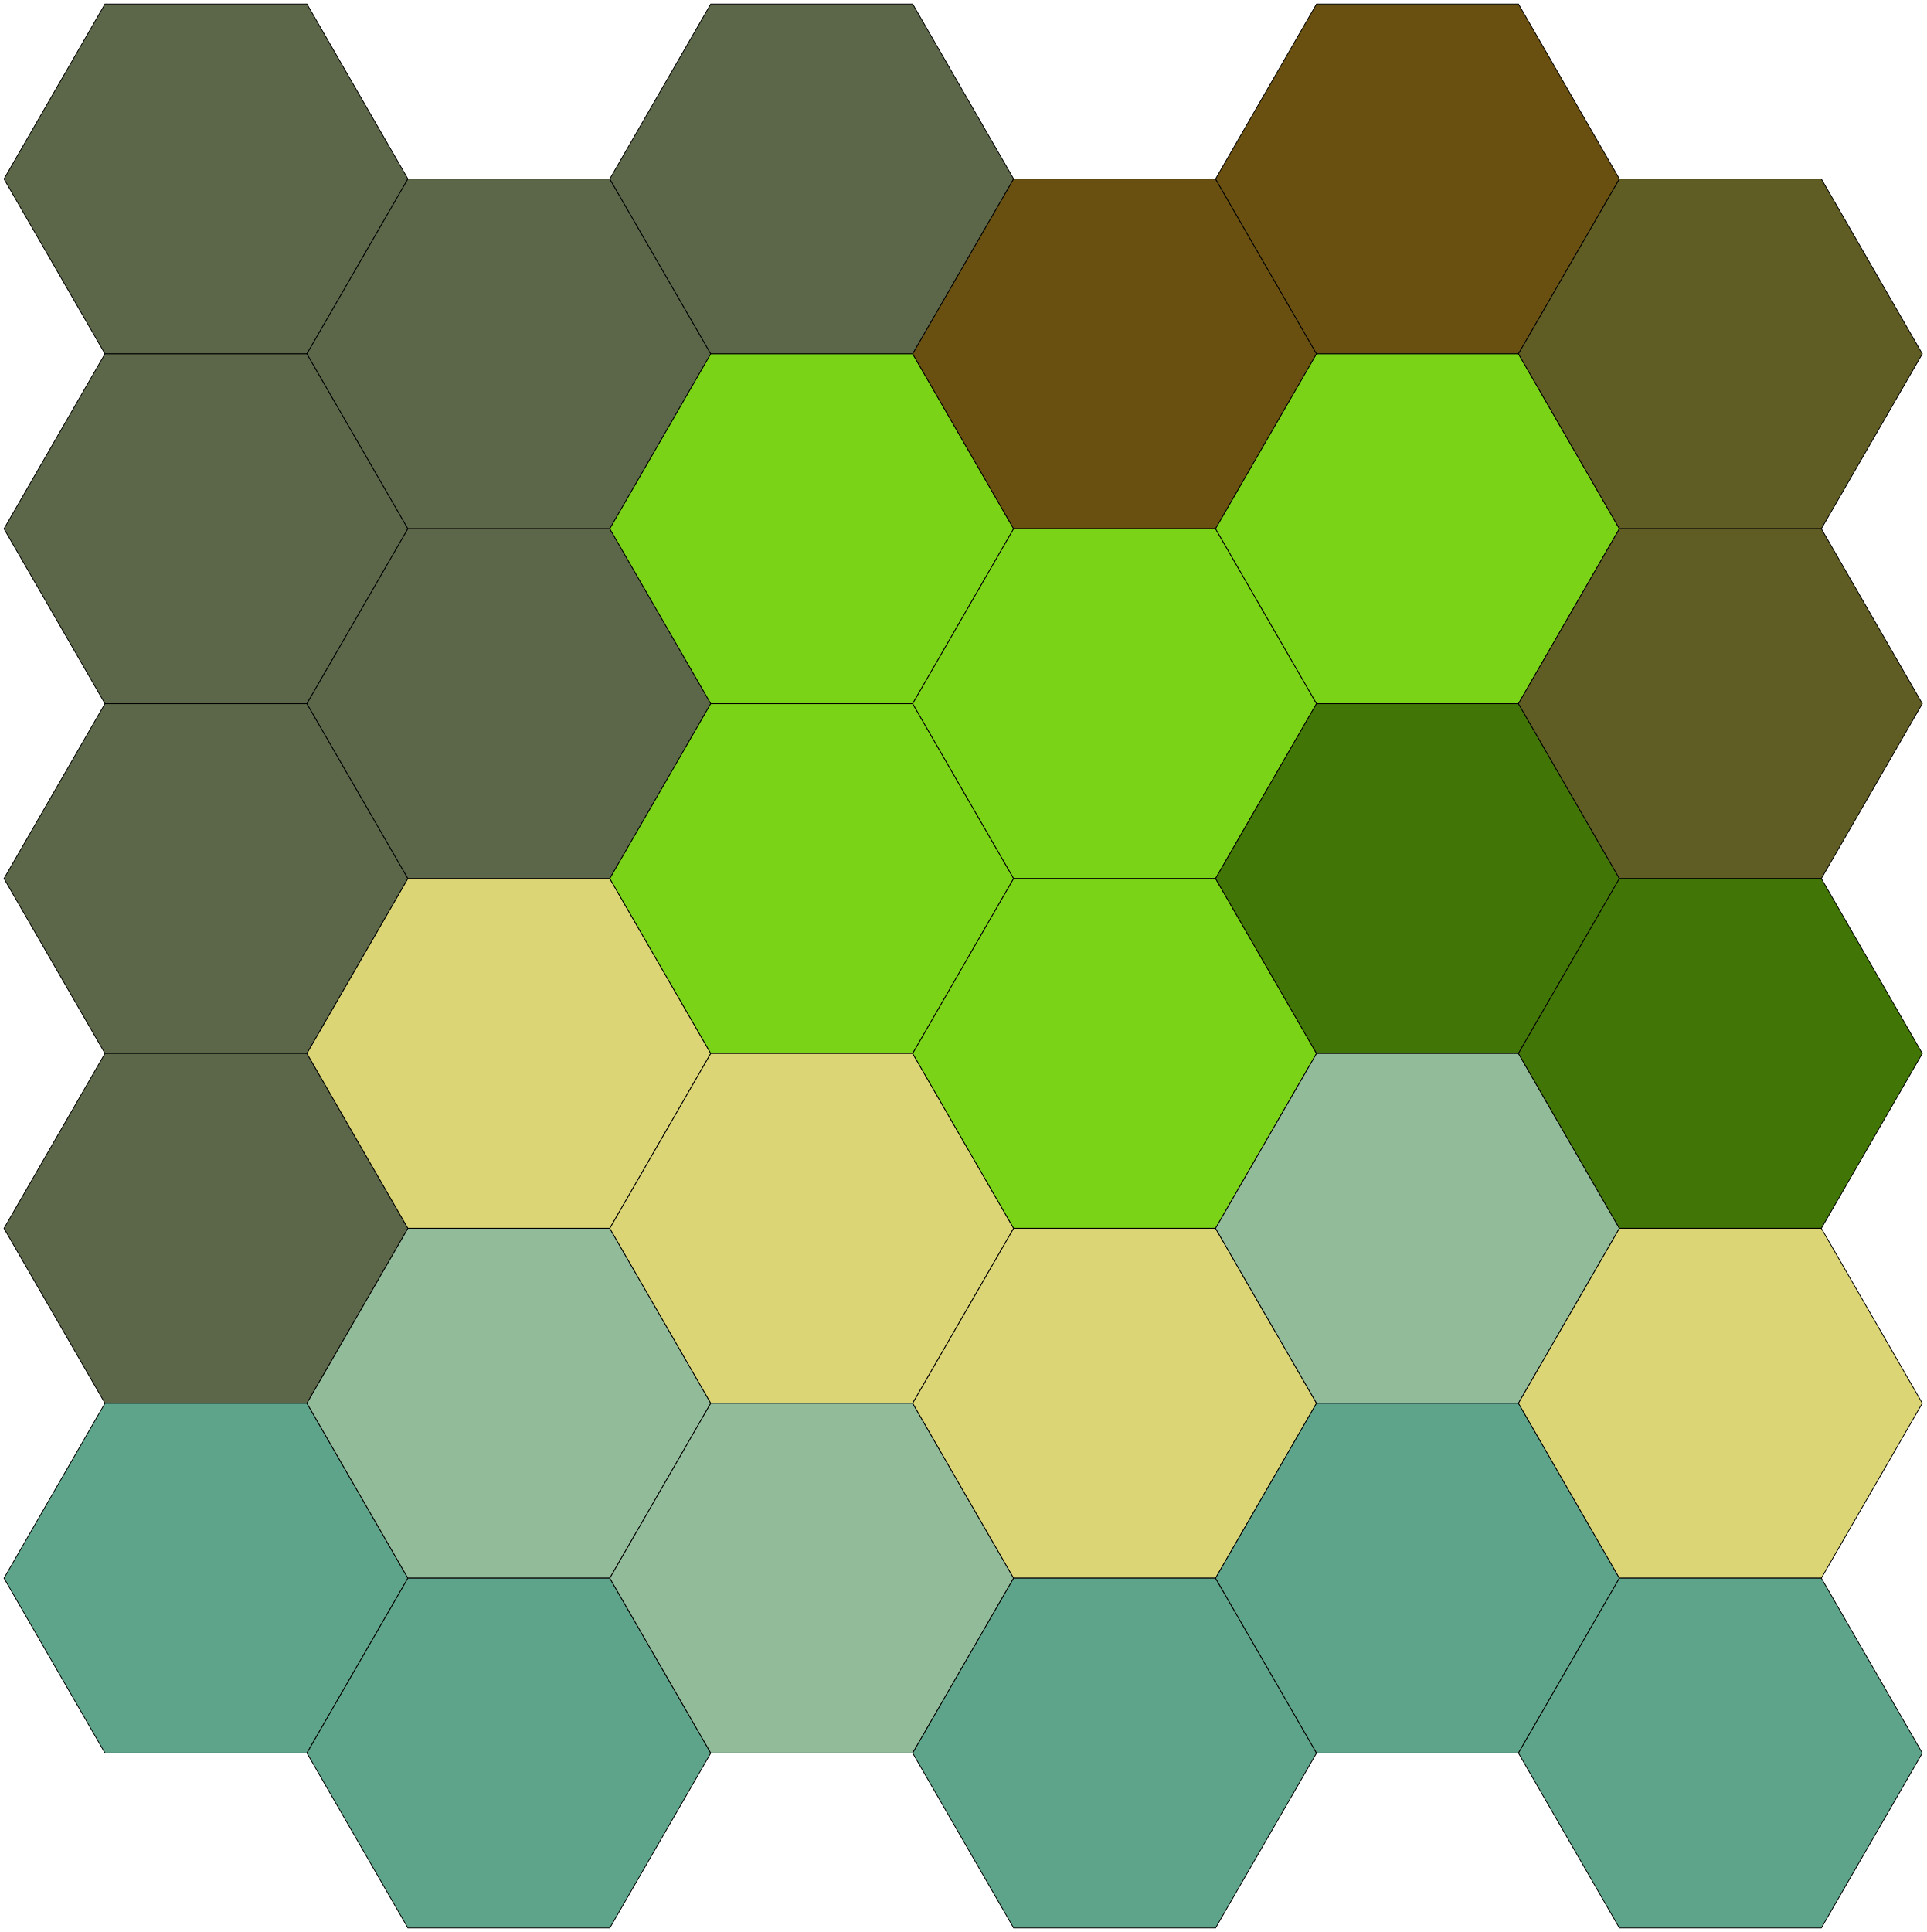
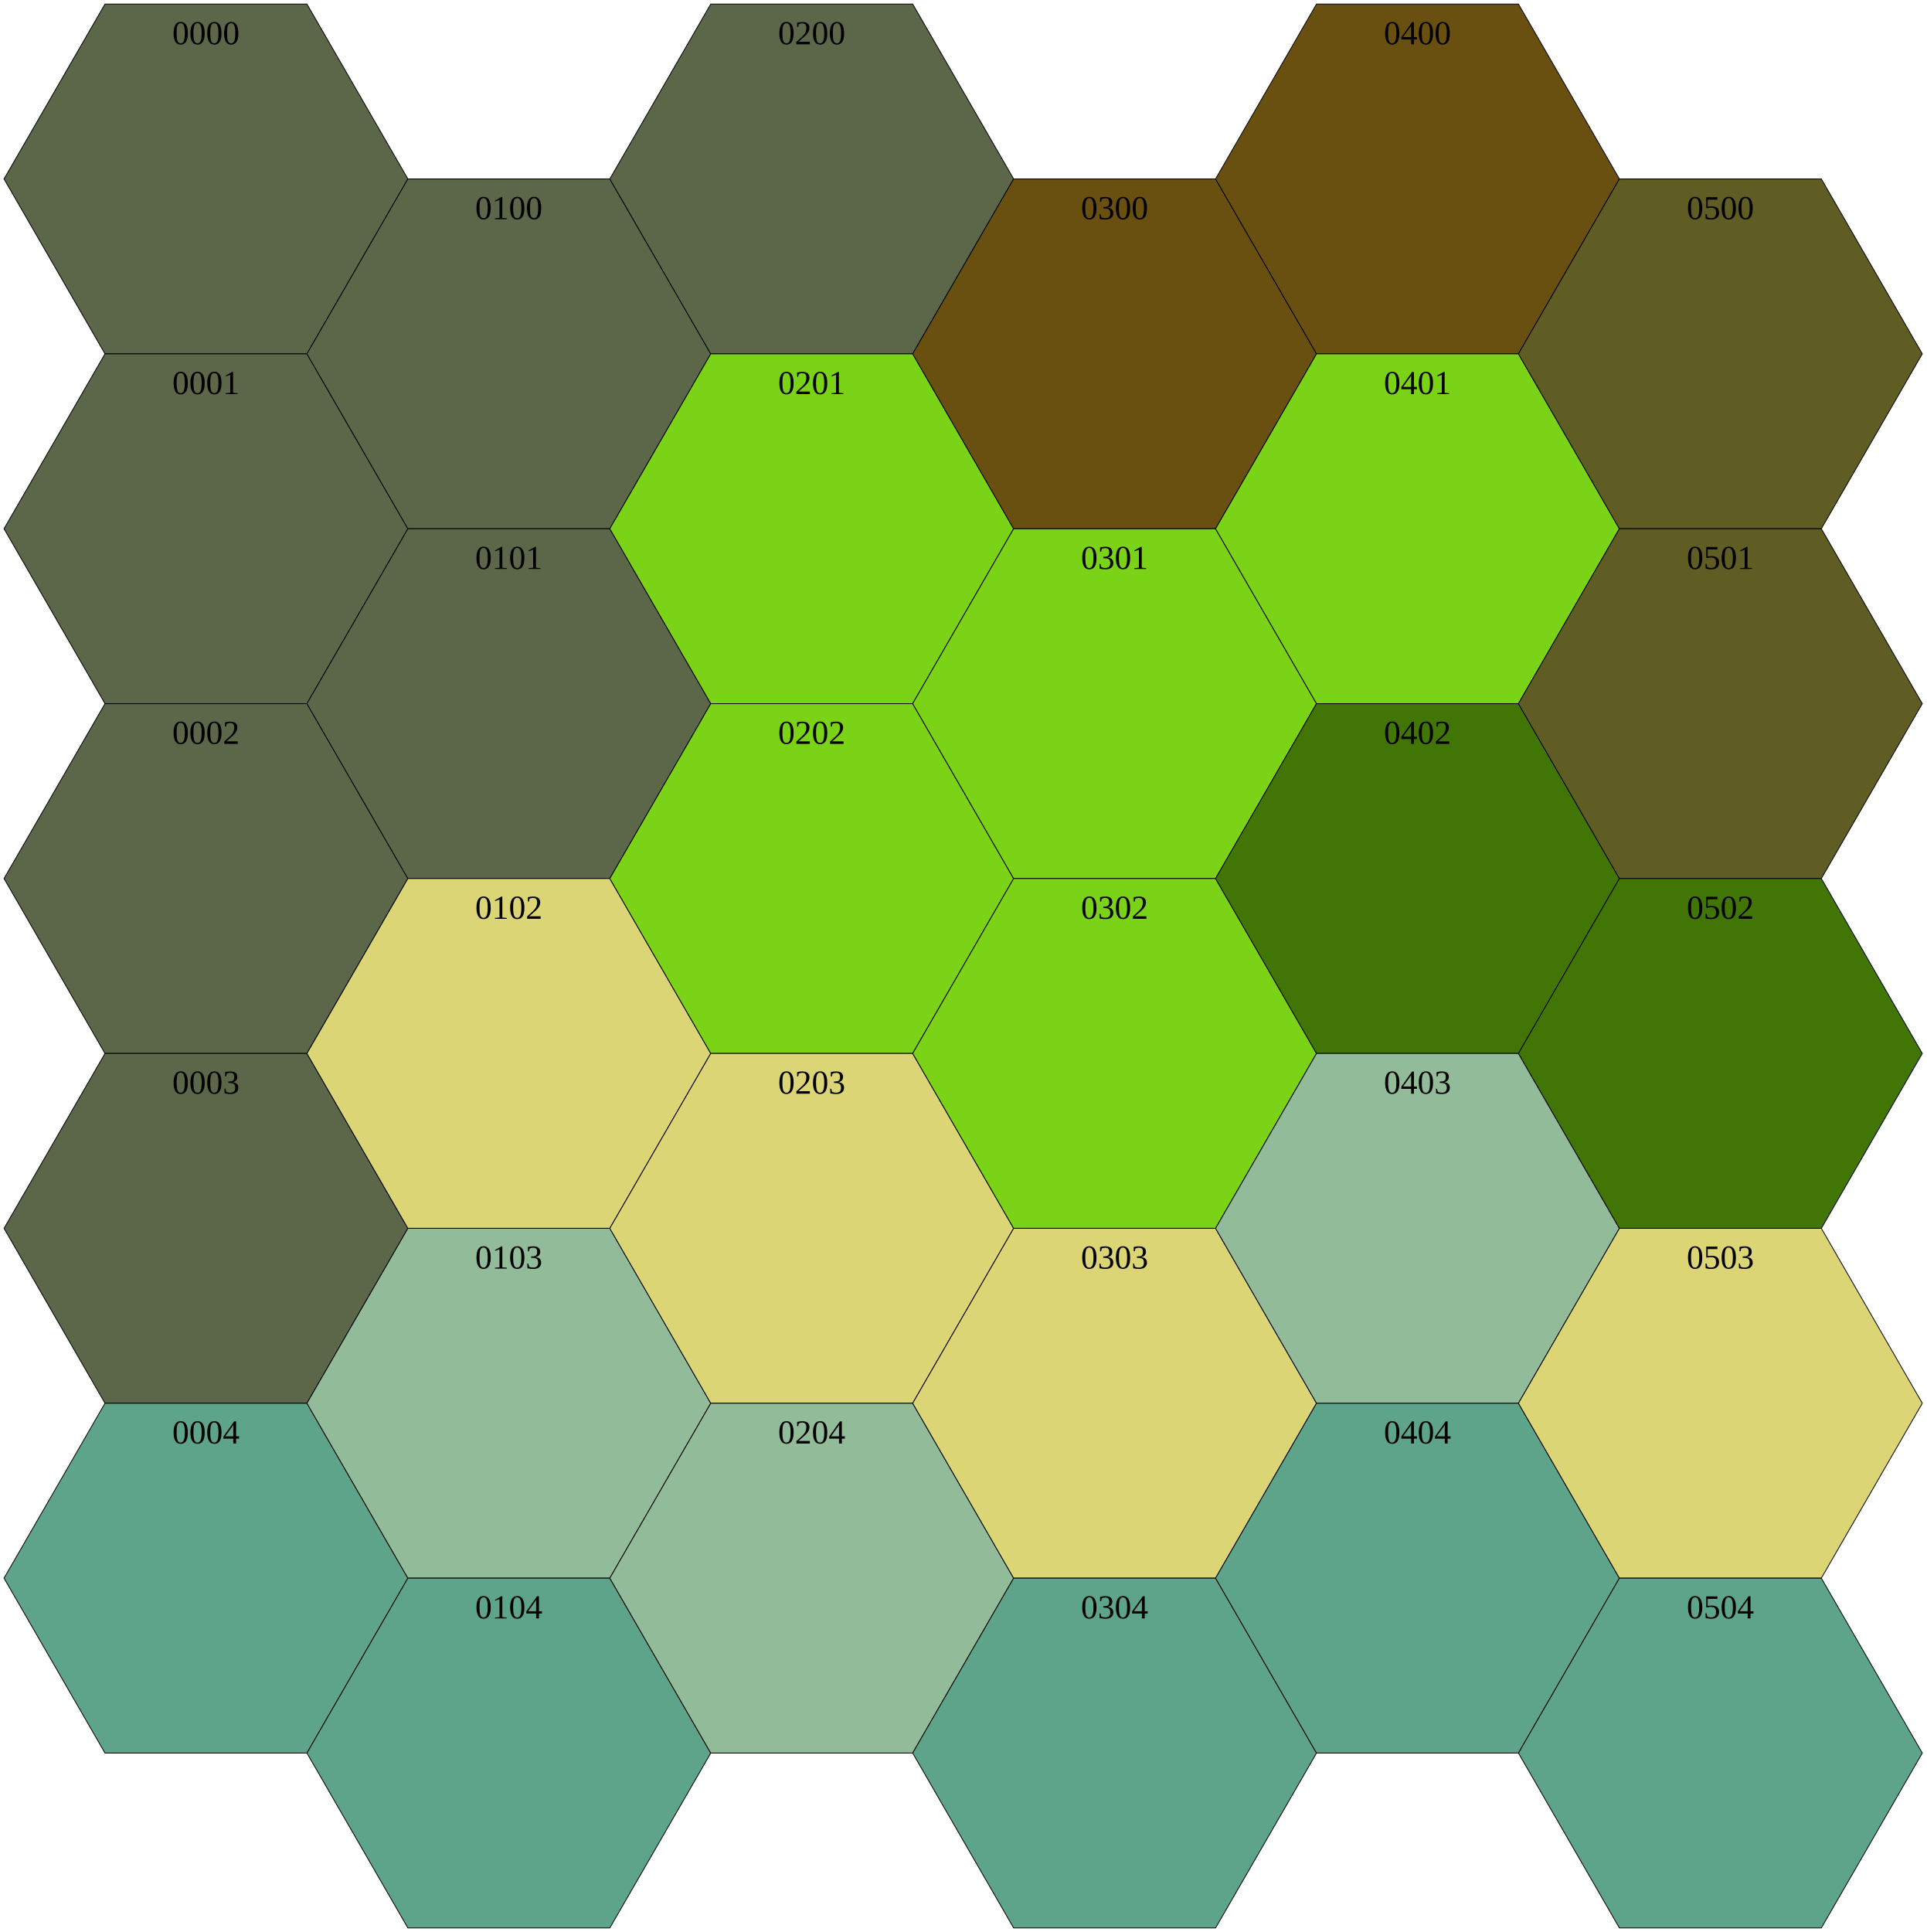
<svg xmlns="http://www.w3.org/2000/svg" viewBox="-510 -443.013 4770 4783.14">
  <polygon fill="#5b6748" points="500,0 250,433.013 -250,433.013 -500,6.123233995736766e-14 -250,-433.013 250,-433.013" stroke="black" stroke-width="2" />
+   <text alignment-baseline="middle" fill="black" font-size="83.333" text-anchor="middle" x="0" y="-333.333">0000</text>
  <polygon fill="#5b6748" points="500,866.025 250,1299.038 -250,1299.038 -500,866.025 -250,433.013 250,433.013" stroke="black" stroke-width="2" />
+   <text alignment-baseline="middle" fill="black" font-size="83.333" text-anchor="middle" x="0" y="532.692">0001</text>
  <polygon fill="#5b6748" points="500,1732.051 250,2165.064 -250,2165.064 -500,1732.051 -250,1299.038 250,1299.038" stroke="black" stroke-width="2" />
+   <text alignment-baseline="middle" fill="black" font-size="83.333" text-anchor="middle" x="0" y="1398.717">0002</text>
  <polygon fill="#5b6748" points="500,2598.076 250,3031.089 -250,3031.089 -500,2598.076 -250,2165.064 250,2165.064" stroke="black" stroke-width="2" />
+   <text alignment-baseline="middle" fill="black" font-size="83.333" text-anchor="middle" x="0" y="2264.743">0003</text>
  <polygon fill="#5ea48b" points="500,3464.102 250,3897.114 -250,3897.114 -500,3464.102 -250,3031.089 250,3031.089" stroke="black" stroke-width="2" />
+   <text alignment-baseline="middle" fill="black" font-size="83.333" text-anchor="middle" x="0" y="3130.768">0004</text>
  <polygon fill="#5b6748" points="1250,433.013 1000,866.025 500,866.025 250,433.013 500,5.684341886080802e-14 1000,0" stroke="black" stroke-width="2" />
+   <text alignment-baseline="middle" fill="black" font-size="83.333" text-anchor="middle" x="750" y="99.679">0100</text>
  <polygon fill="#5b6748" points="1250,1299.038 1000,1732.051 500,1732.051 250,1299.038 500,866.025 1000,866.025" stroke="black" stroke-width="2" />
+   <text alignment-baseline="middle" fill="black" font-size="83.333" text-anchor="middle" x="750" y="965.705">0101</text>
  <polygon fill="#dcd575" points="1250,2165.064 1000,2598.076 500,2598.076 250,2165.064 500,1732.051 1000,1732.051" stroke="black" stroke-width="2" />
+   <text alignment-baseline="middle" fill="black" font-size="83.333" text-anchor="middle" x="750" y="1831.73">0102</text>
  <polygon fill="#91bb99" points="1250,3031.089 1000,3464.102 500,3464.102 250,3031.089 500,2598.076 1000,2598.076" stroke="black" stroke-width="2" />
+   <text alignment-baseline="middle" fill="black" font-size="83.333" text-anchor="middle" x="750" y="2697.756">0103</text>
  <polygon fill="#5ea48b" points="1250,3897.114 1000,4330.127 500,4330.127 250,3897.114 500,3464.102 1000,3464.102" stroke="black" stroke-width="2" />
+   <text alignment-baseline="middle" fill="black" font-size="83.333" text-anchor="middle" x="750" y="3563.781">0104</text>
  <polygon fill="#5b6748" points="2000,0 1750,433.013 1250,433.013 1000,6.123233995736766e-14 1250,-433.013 1750,-433.013" stroke="black" stroke-width="2" />
+   <text alignment-baseline="middle" fill="black" font-size="83.333" text-anchor="middle" x="1500" y="-333.333">0200</text>
  <polygon fill="#7ad317" points="2000,866.025 1750,1299.038 1250,1299.038 1000,866.025 1250,433.013 1750,433.013" stroke="black" stroke-width="2" />
+   <text alignment-baseline="middle" fill="black" font-size="83.333" text-anchor="middle" x="1500" y="532.692">0201</text>
  <polygon fill="#7ad317" points="2000,1732.051 1750,2165.064 1250,2165.064 1000,1732.051 1250,1299.038 1750,1299.038" stroke="black" stroke-width="2" />
+   <text alignment-baseline="middle" fill="black" font-size="83.333" text-anchor="middle" x="1500" y="1398.717">0202</text>
  <polygon fill="#dcd575" points="2000,2598.076 1750,3031.089 1250,3031.089 1000,2598.076 1250,2165.064 1750,2165.064" stroke="black" stroke-width="2" />
+   <text alignment-baseline="middle" fill="black" font-size="83.333" text-anchor="middle" x="1500" y="2264.743">0203</text>
  <polygon fill="#91bb99" points="2000,3464.102 1750,3897.114 1250,3897.114 1000,3464.102 1250,3031.089 1750,3031.089" stroke="black" stroke-width="2" />
+   <text alignment-baseline="middle" fill="black" font-size="83.333" text-anchor="middle" x="1500" y="3130.768">0204</text>
  <polygon fill="#695010" points="2750,433.013 2500,866.025 2000,866.025 1750,433.013 2000,1.7053025658242404e-13 2500,1.1368683772161603e-13" stroke="black" stroke-width="2" />
+   <text alignment-baseline="middle" fill="black" font-size="83.333" text-anchor="middle" x="2250" y="99.679">0300</text>
  <polygon fill="#7ad317" points="2750,1299.038 2500,1732.051 2000,1732.051 1750,1299.038 2000,866.025 2500,866.025" stroke="black" stroke-width="2" />
+   <text alignment-baseline="middle" fill="black" font-size="83.333" text-anchor="middle" x="2250" y="965.705">0301</text>
  <polygon fill="#7ad317" points="2750,2165.064 2500,2598.076 2000,2598.076 1750,2165.064 2000,1732.051 2500,1732.051" stroke="black" stroke-width="2" />
+   <text alignment-baseline="middle" fill="black" font-size="83.333" text-anchor="middle" x="2250" y="1831.73">0302</text>
  <polygon fill="#dcd575" points="2750,3031.089 2500,3464.102 2000,3464.102 1750,3031.089 2000,2598.076 2500,2598.076" stroke="black" stroke-width="2" />
+   <text alignment-baseline="middle" fill="black" font-size="83.333" text-anchor="middle" x="2250" y="2697.756">0303</text>
  <polygon fill="#5ea48b" points="2750,3897.114 2500,4330.127 2000,4330.127 1750,3897.114 2000,3464.102 2500,3464.102" stroke="black" stroke-width="2" />
+   <text alignment-baseline="middle" fill="black" font-size="83.333" text-anchor="middle" x="2250" y="3563.781">0304</text>
  <polygon fill="#695010" points="3500,0 3250,433.013 2750,433.013 2500,6.123233995736766e-14 2750,-433.013 3250,-433.013" stroke="black" stroke-width="2" />
+   <text alignment-baseline="middle" fill="black" font-size="83.333" text-anchor="middle" x="3000" y="-333.333">0400</text>
  <polygon fill="#7ad317" points="3500,866.025 3250,1299.038 2750,1299.038 2500,866.025 2750,433.013 3250,433.013" stroke="black" stroke-width="2" />
+   <text alignment-baseline="middle" fill="black" font-size="83.333" text-anchor="middle" x="3000" y="532.692">0401</text>
  <polygon fill="#417505" points="3500,1732.051 3250,2165.064 2750,2165.064 2500,1732.051 2750,1299.038 3250,1299.038" stroke="black" stroke-width="2" />
+   <text alignment-baseline="middle" fill="black" font-size="83.333" text-anchor="middle" x="3000" y="1398.717">0402</text>
  <polygon fill="#91bb99" points="3500,2598.076 3250,3031.089 2750,3031.089 2500,2598.076 2750,2165.064 3250,2165.064" stroke="black" stroke-width="2" />
+   <text alignment-baseline="middle" fill="black" font-size="83.333" text-anchor="middle" x="3000" y="2264.743">0403</text>
  <polygon fill="#5ea48b" points="3500,3464.102 3250,3897.114 2750,3897.114 2500,3464.102 2750,3031.089 3250,3031.089" stroke="black" stroke-width="2" />
+   <text alignment-baseline="middle" fill="black" font-size="83.333" text-anchor="middle" x="3000" y="3130.768">0404</text>
  <polygon fill="#5f5c24" points="4250,433.013 4000,866.025 3500,866.025 3250,433.013 3500,-5.684341886080802e-14 4000,-1.1368683772161603e-13" stroke="black" stroke-width="2" />
+   <text alignment-baseline="middle" fill="black" font-size="83.333" text-anchor="middle" x="3750" y="99.679">0500</text>
  <polygon fill="#5f5c24" points="4250,1299.038 4000,1732.051 3500,1732.051 3250,1299.038 3500,866.025 4000,866.025" stroke="black" stroke-width="2" />
+   <text alignment-baseline="middle" fill="black" font-size="83.333" text-anchor="middle" x="3750" y="965.705">0501</text>
  <polygon fill="#417505" points="4250,2165.064 4000,2598.076 3500,2598.076 3250,2165.064 3500,1732.051 4000,1732.051" stroke="black" stroke-width="2" />
+   <text alignment-baseline="middle" fill="black" font-size="83.333" text-anchor="middle" x="3750" y="1831.73">0502</text>
  <polygon fill="#dcd575" points="4250,3031.089 4000,3464.102 3500,3464.102 3250,3031.089 3500,2598.076 4000,2598.076" stroke="black" stroke-width="2" />
+   <text alignment-baseline="middle" fill="black" font-size="83.333" text-anchor="middle" x="3750" y="2697.756">0503</text>
  <polygon fill="#5ea48b" points="4250,3897.114 4000,4330.127 3500,4330.127 3250,3897.114 3500,3464.102 4000,3464.102" stroke="black" stroke-width="2" />
+   <text alignment-baseline="middle" fill="black" font-size="83.333" text-anchor="middle" x="3750" y="3563.781">0504</text>
</svg>
